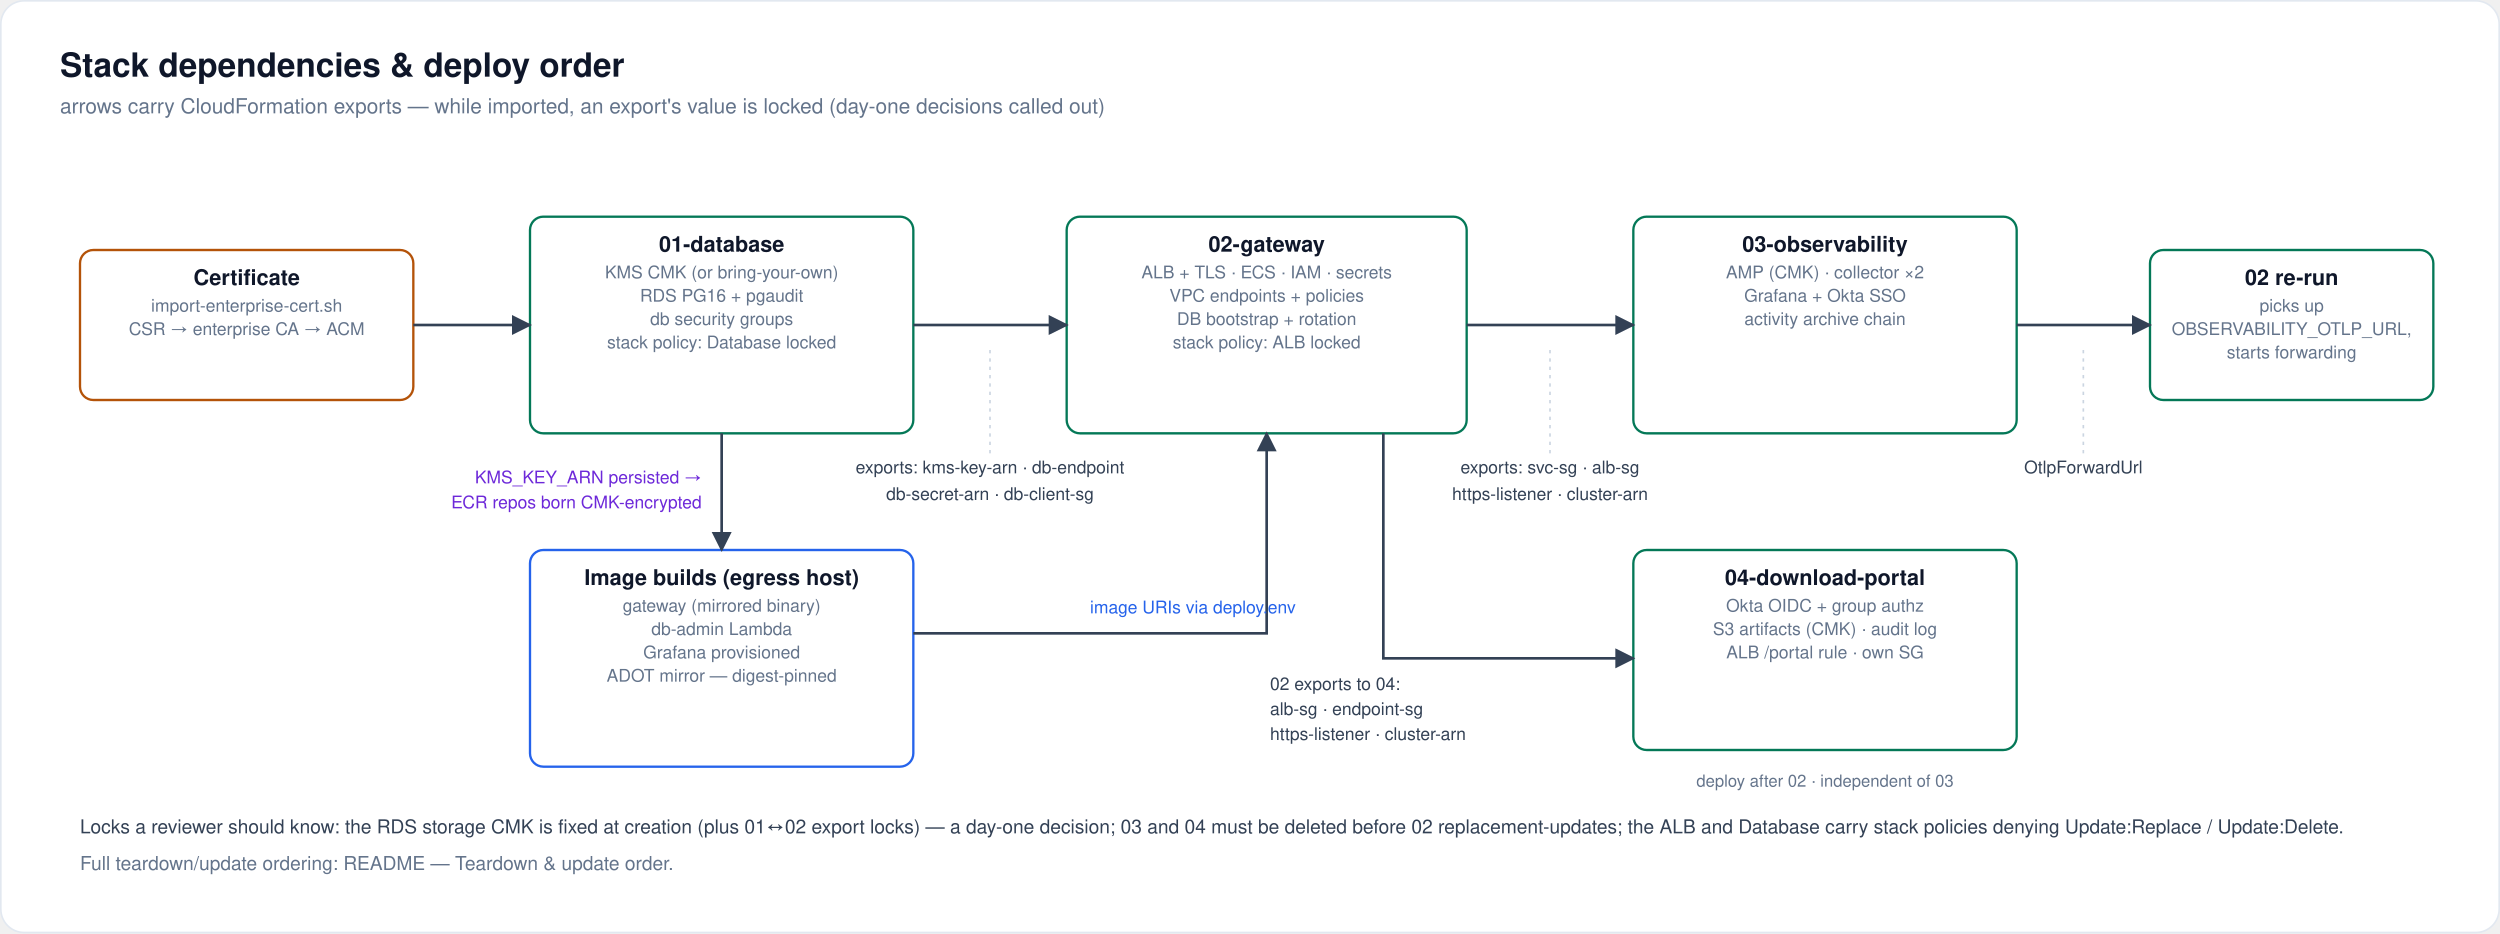
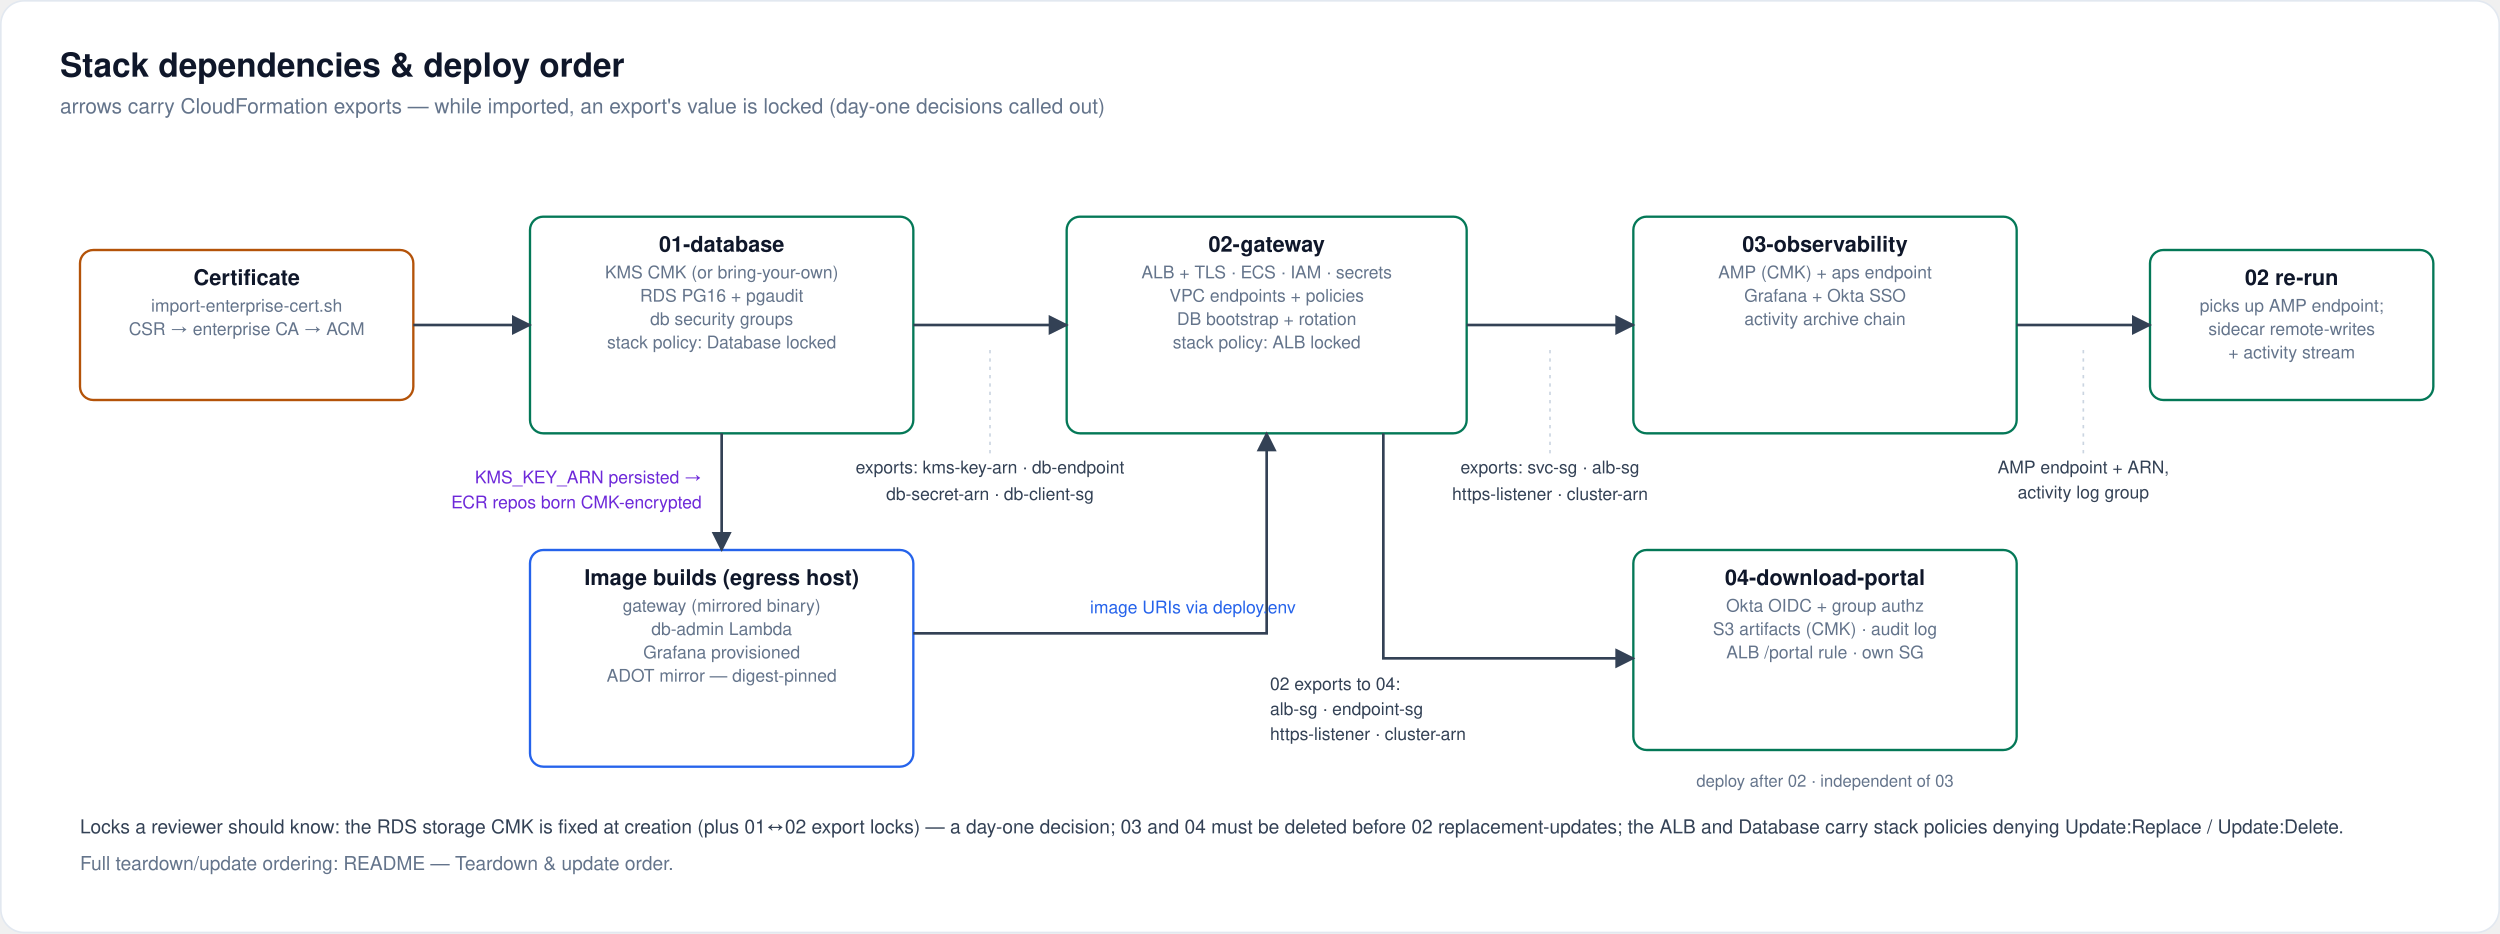
<svg xmlns="http://www.w3.org/2000/svg" width="1500" height="560" viewBox="0 0 1500 560">
  <defs>
    <marker id="arr" viewBox="0 0 10 10" refX="9" refY="5" markerWidth="7.5" markerHeight="7.5" orient="auto-start-reverse">
      <path d="M 0 0 L 10 5 L 0 10 z" fill="#334155" />
    </marker>
  </defs>
  <rect x="0.5" y="0.5" width="1499" height="559" rx="14" fill="#FFFFFF" stroke="#E2E8F0" />
  <text x="36" y="46" font-family="Helvetica, Arial, sans-serif" font-size="20" fill="#0F172A" font-weight="bold" text-anchor="start">Stack dependencies &amp; deploy order</text>
  <text x="36" y="68" font-family="Helvetica, Arial, sans-serif" font-size="12.5" fill="#64748B" font-weight="normal" text-anchor="start">arrows carry CloudFormation exports — while imported, an export's value is locked (day-one decisions called out)</text>
  <rect x="48" y="150" width="200" height="90" rx="8" fill="#FFFFFF" stroke="#B45309" stroke-width="1.4" />
  <text x="148.0" y="171" font-family="Helvetica, Arial, sans-serif" font-size="13" fill="#0F172A" font-weight="bold" text-anchor="middle">Certificate</text>
  <text x="148.0" y="187" font-family="Helvetica, Arial, sans-serif" font-size="10.5" fill="#64748B" font-weight="normal" text-anchor="middle">import-enterprise-cert.sh</text>
  <text x="148.0" y="201" font-family="Helvetica, Arial, sans-serif" font-size="10.5" fill="#64748B" font-weight="normal" text-anchor="middle">CSR → enterprise CA → ACM</text>
  <rect x="318" y="130" width="230" height="130" rx="8" fill="#FFFFFF" stroke="#047857" stroke-width="1.4" />
  <text x="433.0" y="151" font-family="Helvetica, Arial, sans-serif" font-size="13" fill="#0F172A" font-weight="bold" text-anchor="middle">01-database</text>
  <text x="433.0" y="167" font-family="Helvetica, Arial, sans-serif" font-size="10.5" fill="#64748B" font-weight="normal" text-anchor="middle">KMS CMK (or bring-your-own)</text>
  <text x="433.0" y="181" font-family="Helvetica, Arial, sans-serif" font-size="10.5" fill="#64748B" font-weight="normal" text-anchor="middle">RDS PG16 + pgaudit</text>
  <text x="433.0" y="195" font-family="Helvetica, Arial, sans-serif" font-size="10.5" fill="#64748B" font-weight="normal" text-anchor="middle">db security groups</text>
  <text x="433.0" y="209" font-family="Helvetica, Arial, sans-serif" font-size="10.5" fill="#64748B" font-weight="normal" text-anchor="middle">stack policy: Database locked</text>
  <rect x="318" y="330" width="230" height="130" rx="8" fill="#FFFFFF" stroke="#2563EB" stroke-width="1.4" />
  <text x="433.0" y="351" font-family="Helvetica, Arial, sans-serif" font-size="13" fill="#0F172A" font-weight="bold" text-anchor="middle">Image builds (egress host)</text>
  <text x="433.0" y="367" font-family="Helvetica, Arial, sans-serif" font-size="10.5" fill="#64748B" font-weight="normal" text-anchor="middle">gateway (mirrored binary)</text>
  <text x="433.0" y="381" font-family="Helvetica, Arial, sans-serif" font-size="10.5" fill="#64748B" font-weight="normal" text-anchor="middle">db-admin Lambda</text>
  <text x="433.0" y="395" font-family="Helvetica, Arial, sans-serif" font-size="10.5" fill="#64748B" font-weight="normal" text-anchor="middle">Grafana provisioned</text>
  <text x="433.0" y="409" font-family="Helvetica, Arial, sans-serif" font-size="10.5" fill="#64748B" font-weight="normal" text-anchor="middle">ADOT mirror — digest-pinned</text>
  <rect x="640" y="130" width="240" height="130" rx="8" fill="#FFFFFF" stroke="#047857" stroke-width="1.4" />
  <text x="760.0" y="151" font-family="Helvetica, Arial, sans-serif" font-size="13" fill="#0F172A" font-weight="bold" text-anchor="middle">02-gateway</text>
  <text x="760.0" y="167" font-family="Helvetica, Arial, sans-serif" font-size="10.5" fill="#64748B" font-weight="normal" text-anchor="middle">ALB + TLS · ECS · IAM · secrets</text>
  <text x="760.0" y="181" font-family="Helvetica, Arial, sans-serif" font-size="10.5" fill="#64748B" font-weight="normal" text-anchor="middle">VPC endpoints + policies</text>
  <text x="760.0" y="195" font-family="Helvetica, Arial, sans-serif" font-size="10.5" fill="#64748B" font-weight="normal" text-anchor="middle">DB bootstrap + rotation</text>
  <text x="760.0" y="209" font-family="Helvetica, Arial, sans-serif" font-size="10.5" fill="#64748B" font-weight="normal" text-anchor="middle">stack policy: ALB locked</text>
  <rect x="980" y="130" width="230" height="130" rx="8" fill="#FFFFFF" stroke="#047857" stroke-width="1.4" />
  <text x="1095.0" y="151" font-family="Helvetica, Arial, sans-serif" font-size="13" fill="#0F172A" font-weight="bold" text-anchor="middle">03-observability</text>
-   <text x="1095.0" y="167" font-family="Helvetica, Arial, sans-serif" font-size="10.5" fill="#64748B" font-weight="normal" text-anchor="middle">AMP (CMK) · collector ×2</text>
+   <text x="1095.0" y="167" font-family="Helvetica, Arial, sans-serif" font-size="10.5" fill="#64748B" font-weight="normal" text-anchor="middle">AMP (CMK) + aps endpoint</text>
  <text x="1095.0" y="181" font-family="Helvetica, Arial, sans-serif" font-size="10.5" fill="#64748B" font-weight="normal" text-anchor="middle">Grafana + Okta SSO</text>
  <text x="1095.0" y="195" font-family="Helvetica, Arial, sans-serif" font-size="10.5" fill="#64748B" font-weight="normal" text-anchor="middle">activity archive chain</text>
  <rect x="1290" y="150" width="170" height="90" rx="8" fill="#FFFFFF" stroke="#047857" stroke-width="1.4" />
  <text x="1375.0" y="171" font-family="Helvetica, Arial, sans-serif" font-size="13" fill="#0F172A" font-weight="bold" text-anchor="middle">02 re-run</text>
-   <text x="1375.0" y="187" font-family="Helvetica, Arial, sans-serif" font-size="10.5" fill="#64748B" font-weight="normal" text-anchor="middle">picks up</text>
-   <text x="1375.0" y="201" font-family="Helvetica, Arial, sans-serif" font-size="10.5" fill="#64748B" font-weight="normal" text-anchor="middle">OBSERVABILITY_OTLP_URL,</text>
-   <text x="1375.0" y="215" font-family="Helvetica, Arial, sans-serif" font-size="10.5" fill="#64748B" font-weight="normal" text-anchor="middle">starts forwarding</text>
+   <text x="1375.0" y="187" font-family="Helvetica, Arial, sans-serif" font-size="10.5" fill="#64748B" font-weight="normal" text-anchor="middle">picks up AMP endpoint;</text>
+   <text x="1375.0" y="201" font-family="Helvetica, Arial, sans-serif" font-size="10.5" fill="#64748B" font-weight="normal" text-anchor="middle">sidecar remote-writes</text>
+   <text x="1375.0" y="215" font-family="Helvetica, Arial, sans-serif" font-size="10.5" fill="#64748B" font-weight="normal" text-anchor="middle">+ activity stream</text>
  <rect x="980" y="330" width="230" height="120" rx="8" fill="#FFFFFF" stroke="#047857" stroke-width="1.4" />
  <text x="1095.0" y="351" font-family="Helvetica, Arial, sans-serif" font-size="13" fill="#0F172A" font-weight="bold" text-anchor="middle">04-download-portal</text>
  <text x="1095.0" y="367" font-family="Helvetica, Arial, sans-serif" font-size="10.5" fill="#64748B" font-weight="normal" text-anchor="middle">Okta OIDC + group authz</text>
  <text x="1095.0" y="381" font-family="Helvetica, Arial, sans-serif" font-size="10.5" fill="#64748B" font-weight="normal" text-anchor="middle">S3 artifacts (CMK) · audit log</text>
  <text x="1095.0" y="395" font-family="Helvetica, Arial, sans-serif" font-size="10.5" fill="#64748B" font-weight="normal" text-anchor="middle">ALB /portal rule · own SG</text>
  <path d="M248 195 L318 195" fill="none" stroke="#334155" stroke-width="1.6" marker-end="url(#arr)" />
  <path d="M433 260 L433 330" fill="none" stroke="#334155" stroke-width="1.6" marker-end="url(#arr)" />
  <text x="421" y="290" font-family="Helvetica, Arial, sans-serif" font-size="10.5" fill="#6D28D9" font-weight="normal" text-anchor="end">KMS_KEY_ARN persisted →</text>
  <text x="421" y="305" font-family="Helvetica, Arial, sans-serif" font-size="10.5" fill="#6D28D9" font-weight="normal" text-anchor="end">ECR repos born CMK-encrypted</text>
  <path d="M548 195 L640 195" fill="none" stroke="#334155" stroke-width="1.6" marker-end="url(#arr)" />
  <text x="594" y="284" font-family="Helvetica, Arial, sans-serif" font-size="10.5" fill="#334155" font-weight="normal" text-anchor="middle">exports: kms-key-arn · db-endpoint</text>
  <text x="594" y="300" font-family="Helvetica, Arial, sans-serif" font-size="10.5" fill="#334155" font-weight="normal" text-anchor="middle">db-secret-arn · db-client-sg</text>
  <path d="M594 272 V 208" stroke="#CBD5E1" stroke-width="1" stroke-dasharray="2 3" fill="none" />
  <path d="M548 380 L760 380 L760 260" fill="none" stroke="#334155" stroke-width="1.6" marker-end="url(#arr)" />
  <text x="654" y="368" font-family="Helvetica, Arial, sans-serif" font-size="10.5" fill="#2563EB" font-weight="normal" text-anchor="start">image URIs via deploy.env</text>
  <path d="M880 195 L980 195" fill="none" stroke="#334155" stroke-width="1.6" marker-end="url(#arr)" />
  <text x="930" y="284" font-family="Helvetica, Arial, sans-serif" font-size="10.5" fill="#334155" font-weight="normal" text-anchor="middle">exports: svc-sg · alb-sg</text>
  <text x="930" y="300" font-family="Helvetica, Arial, sans-serif" font-size="10.5" fill="#334155" font-weight="normal" text-anchor="middle">https-listener · cluster-arn</text>
  <path d="M930 272 V 208" stroke="#CBD5E1" stroke-width="1" stroke-dasharray="2 3" fill="none" />
  <path d="M1210 195 L1290 195" fill="none" stroke="#334155" stroke-width="1.6" marker-end="url(#arr)" />
-   <text x="1250" y="284" font-family="Helvetica, Arial, sans-serif" font-size="10.5" fill="#334155" font-weight="normal" text-anchor="middle">OtlpForwardUrl</text>
+   <text x="1250" y="284" font-family="Helvetica, Arial, sans-serif" font-size="10.5" fill="#334155" font-weight="normal" text-anchor="middle">AMP endpoint + ARN,</text>
+   <text x="1250" y="299" font-family="Helvetica, Arial, sans-serif" font-size="10.5" fill="#334155" font-weight="normal" text-anchor="middle">activity log group</text>
  <path d="M1250 272 V 208" stroke="#CBD5E1" stroke-width="1" stroke-dasharray="2 3" fill="none" />
  <path d="M830 260 L830 395 L980 395" fill="none" stroke="#334155" stroke-width="1.6" marker-end="url(#arr)" />
  <text x="762" y="414" font-family="Helvetica, Arial, sans-serif" font-size="10.5" fill="#334155" font-weight="normal" text-anchor="start">02 exports to 04:</text>
  <text x="762" y="429" font-family="Helvetica, Arial, sans-serif" font-size="10.5" fill="#334155" font-weight="normal" text-anchor="start">alb-sg · endpoint-sg</text>
  <text x="762" y="444" font-family="Helvetica, Arial, sans-serif" font-size="10.5" fill="#334155" font-weight="normal" text-anchor="start">https-listener · cluster-arn</text>
  <text x="1095" y="472" font-family="Helvetica, Arial, sans-serif" font-size="10" fill="#64748B" font-weight="normal" text-anchor="middle">deploy after 02 · independent of 03</text>
  <text x="48" y="500" font-family="Helvetica, Arial, sans-serif" font-size="11.5" fill="#334155" font-weight="normal" text-anchor="start">Locks a reviewer should know: the RDS storage CMK is fixed at creation (plus 01↔02 export locks) — a day-one decision; 03 and 04 must be deleted before 02 replacement-updates; the ALB and Database carry stack policies denying Update:Replace / Update:Delete.</text>
  <text x="48" y="522" font-family="Helvetica, Arial, sans-serif" font-size="11.5" fill="#64748B" font-weight="normal" text-anchor="start">Full teardown/update ordering: README — Teardown &amp; update order.</text>
</svg>
